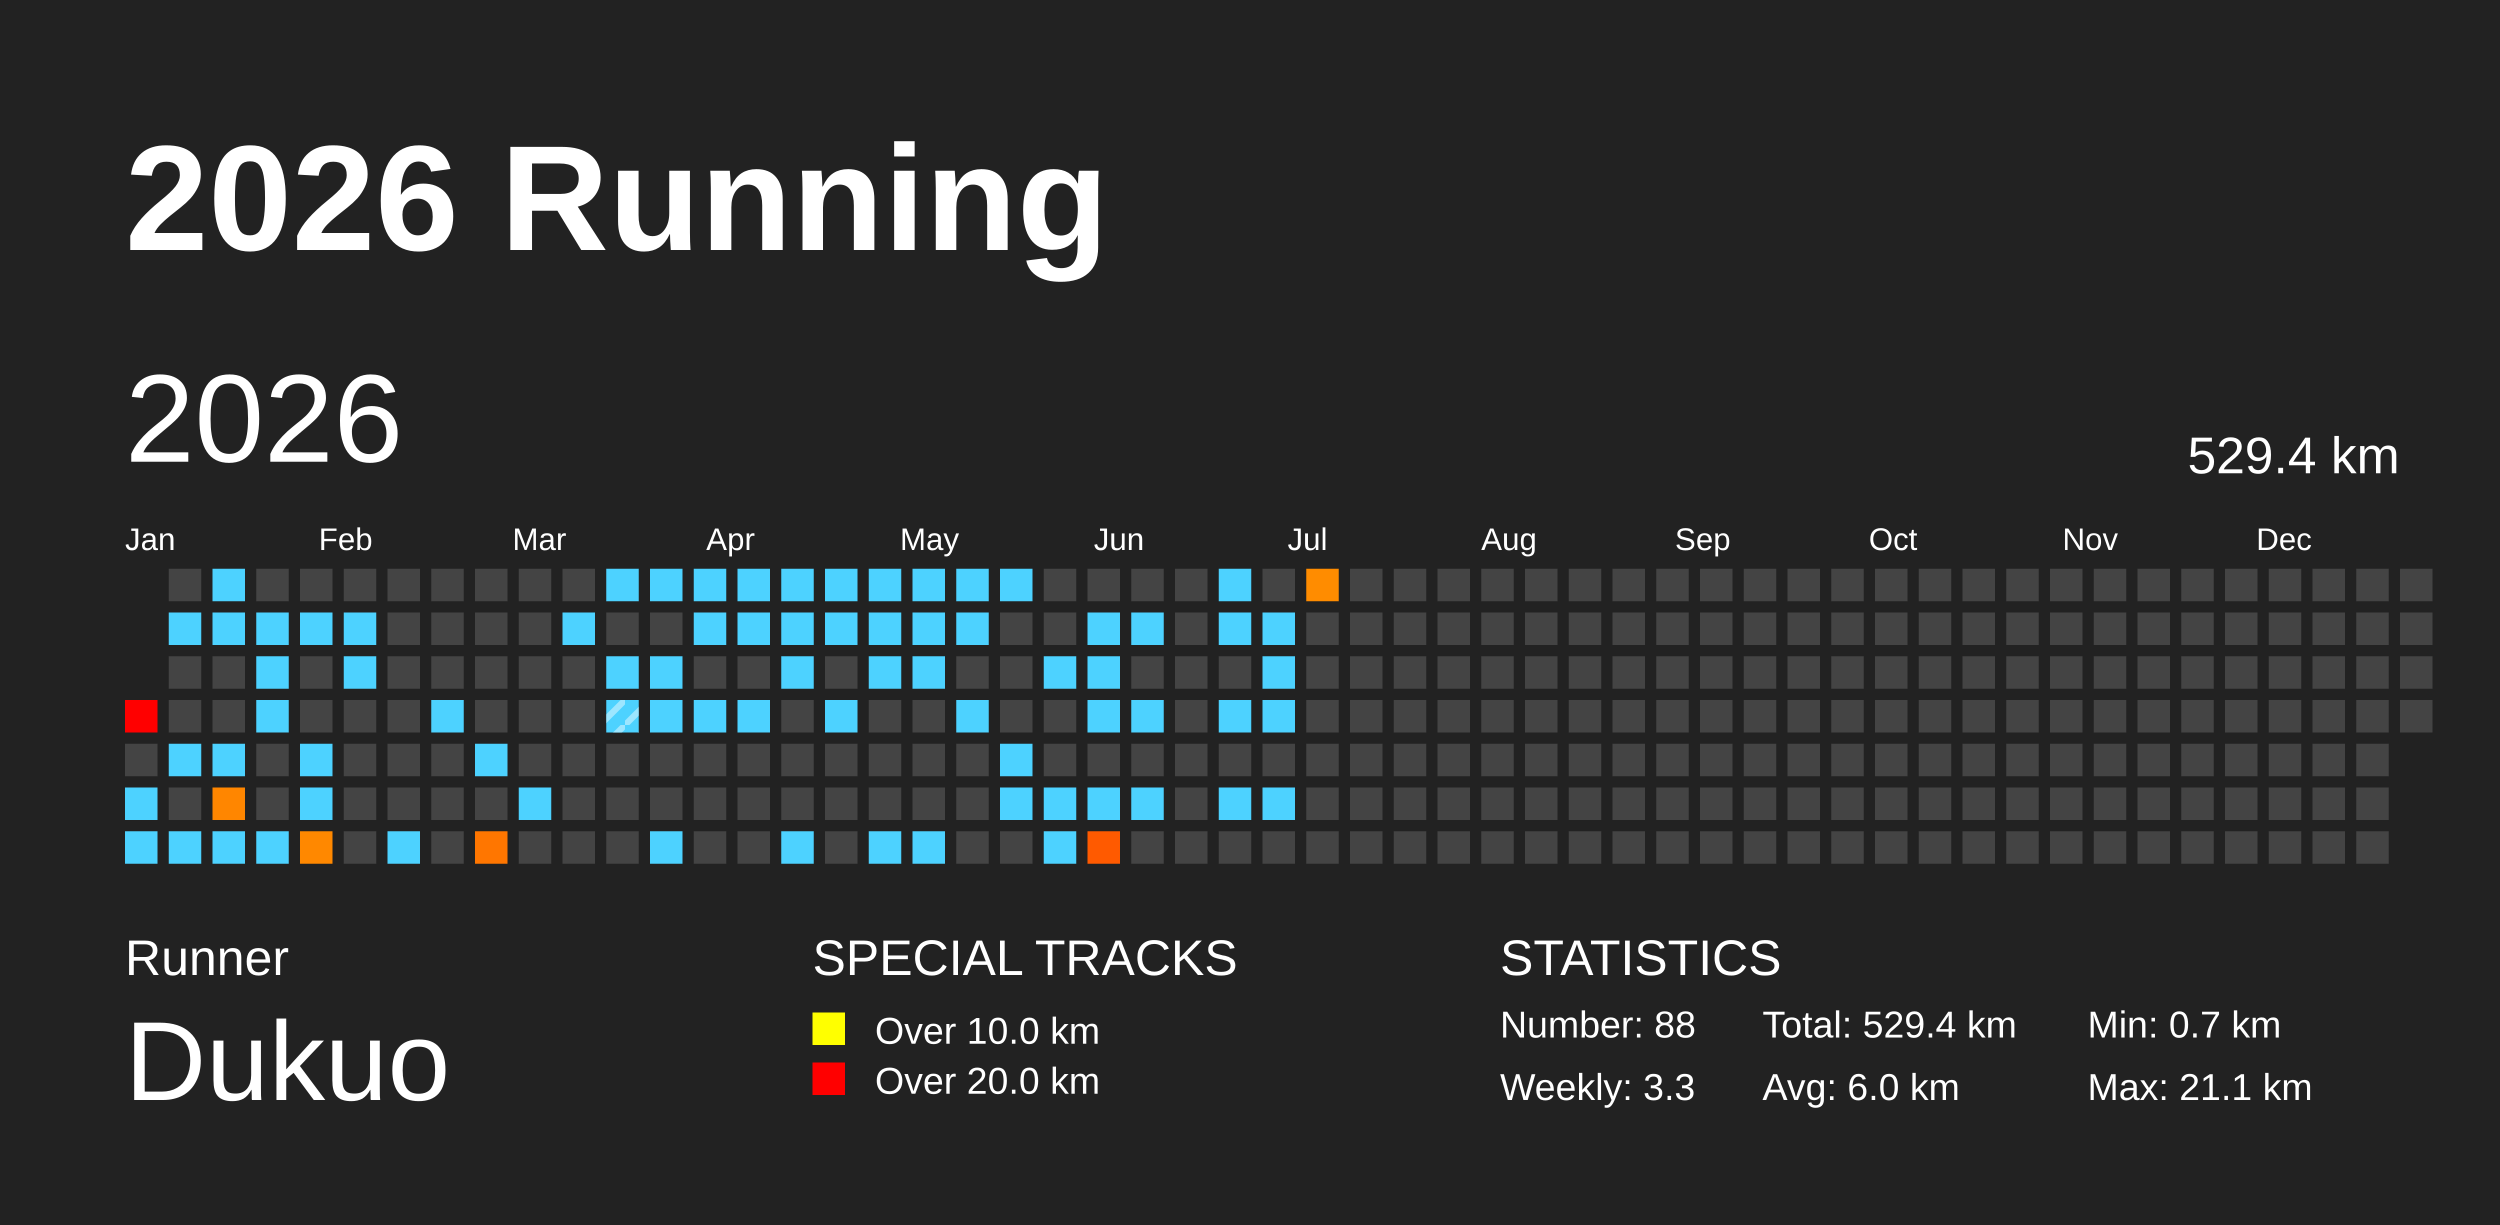
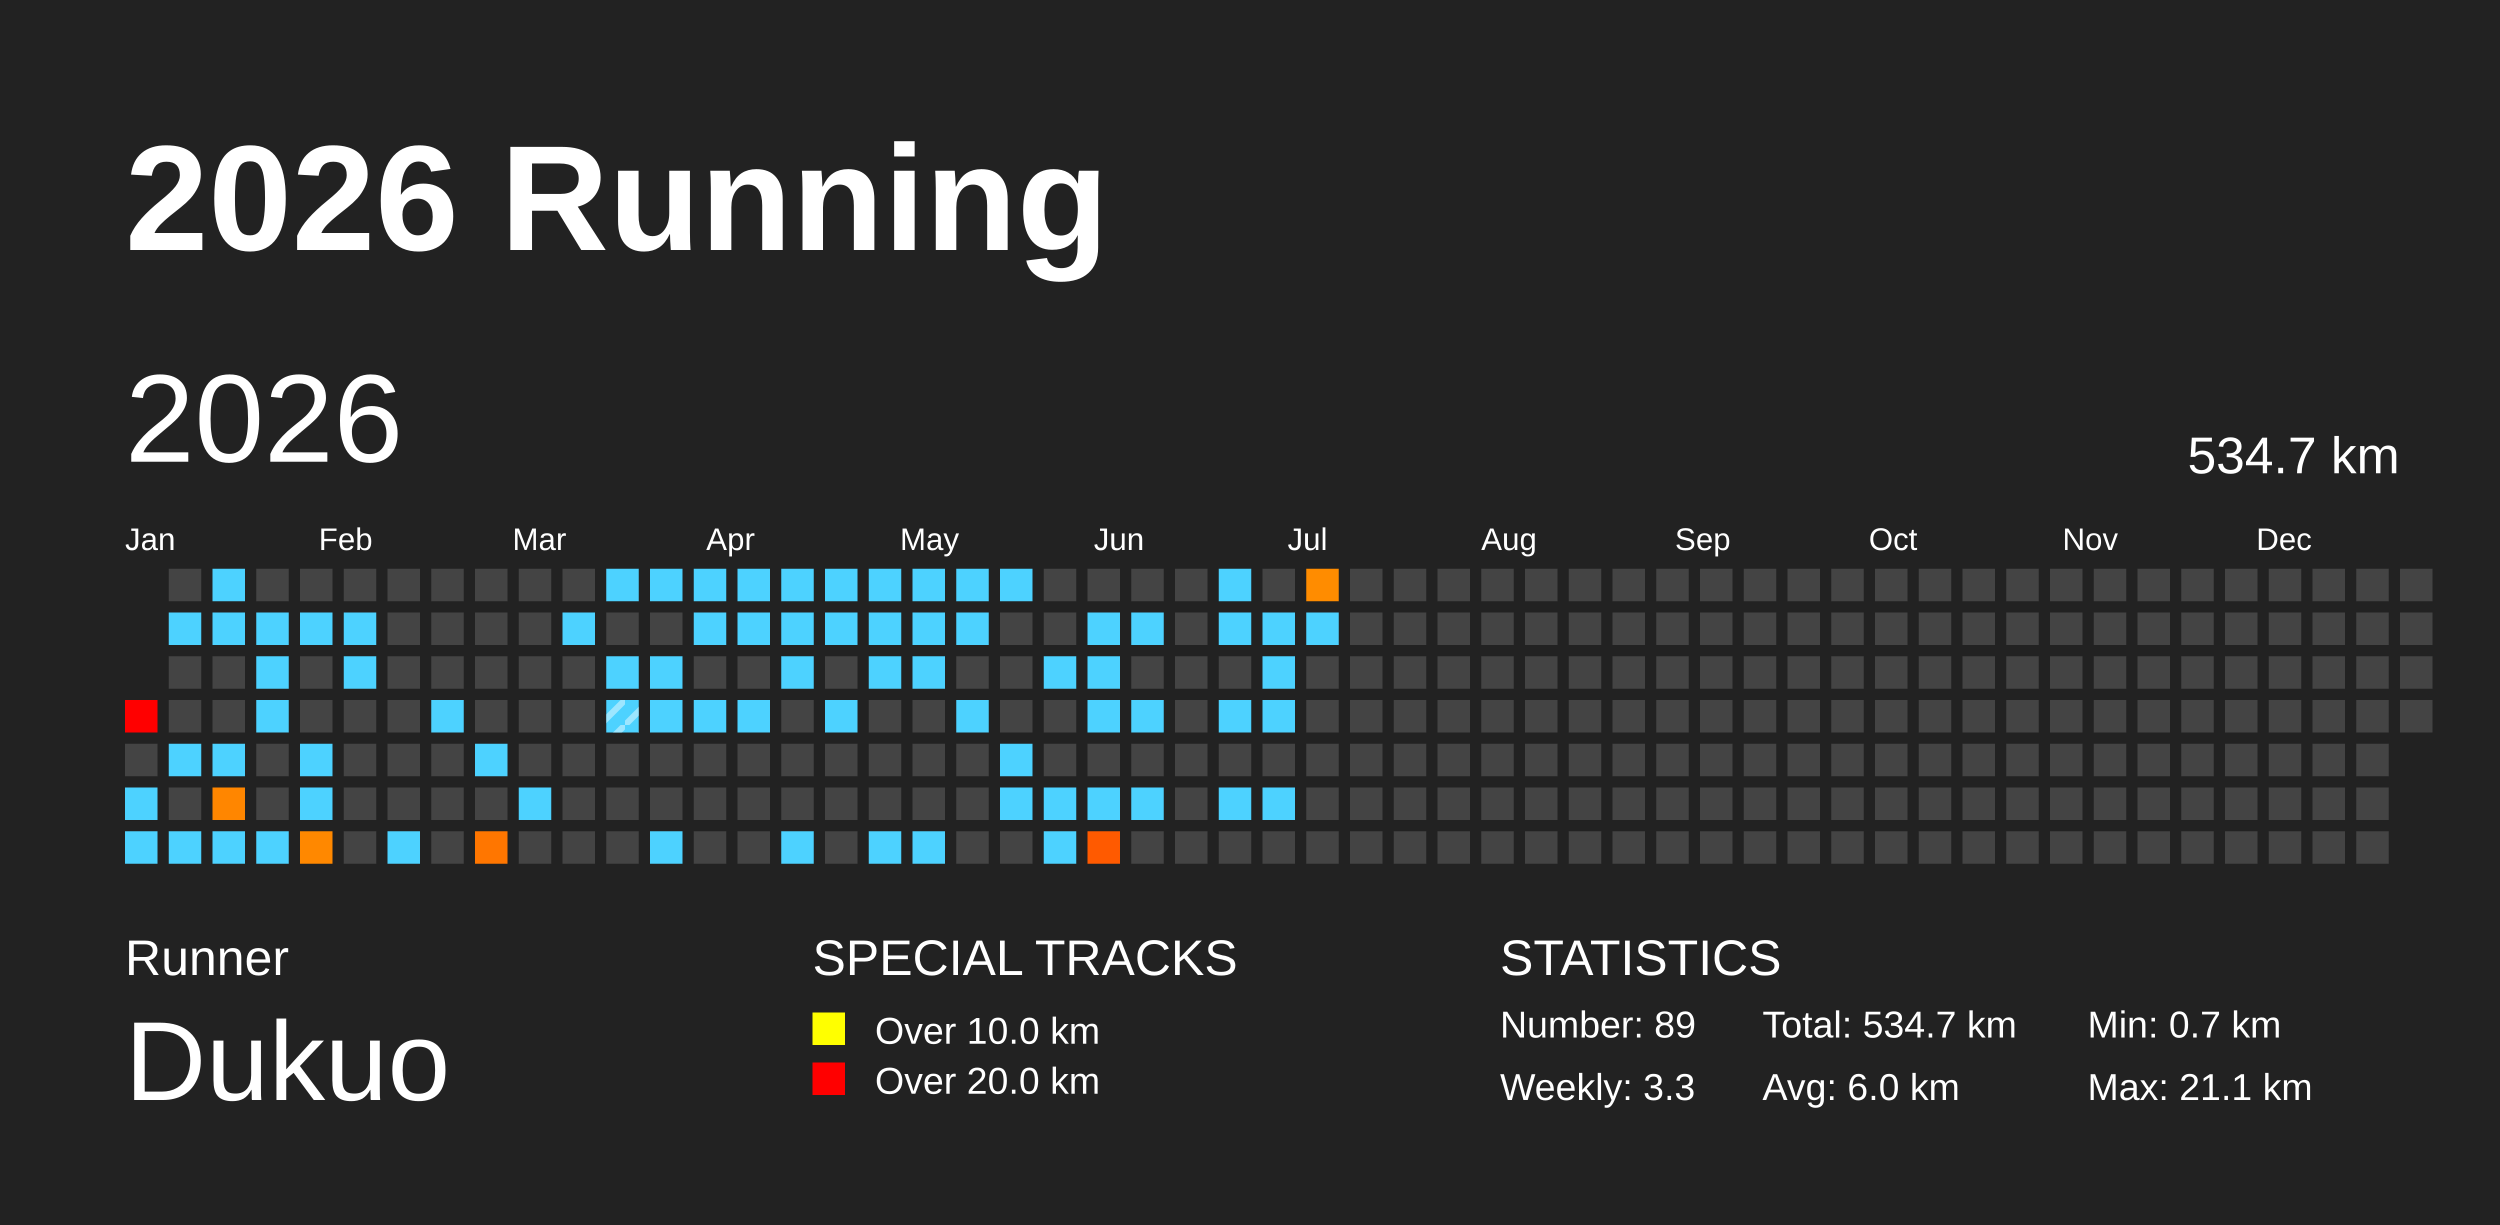
<svg xmlns="http://www.w3.org/2000/svg" baseProfile="full" height="98mm" version="1.1" viewBox="0,0,200,98" width="200mm">
  <defs>
    <pattern height="2" id="indoor-stripe" patternUnits="userSpaceOnUse" width="2">
      <line stroke="white" stroke-opacity="0.45" stroke-width="0.5" x1="0" x2="2" y1="2" y2="0" />
    </pattern>
  </defs>
  <rect fill="#222222" height="98" width="200" x="0" y="0" />
  <text fill="#FFFFFF" style="font-size:12px; font-family:Arial; font-weight:bold;" x="10" y="20">2026 Running</text>
  <text fill="#FFFFFF" style="font-size:4px; font-family:Arial" x="10" y="78">Runner</text>
  <text fill="#FFFFFF" style="font-size:9px; font-family:Arial" x="10" y="88">Dukuo</text>
  <text fill="#FFFFFF" style="font-size:4px; font-family:Arial" x="65" y="78">SPECIAL TRACKS</text>
  <rect fill="yellow" height="2.6" width="2.6" x="65" y="81" />
  <text fill="#FFFFFF" style="font-size:3px; font-family:Arial" x="70" y="83.5">Over 10.0 km</text>
  <rect fill="red" height="2.6" width="2.6" x="65" y="85" />
  <text fill="#FFFFFF" style="font-size:3px; font-family:Arial" x="70" y="87.5">Over 20.0 km</text>
  <text fill="#FFFFFF" style="font-size:4px; font-family:Arial" x="120" y="78">STATISTICS</text>
-   <text fill="#FFFFFF" style="font-size:3px; font-family:Arial" x="120" y="83">Number: 88</text>
+   <text fill="#FFFFFF" style="font-size:3px; font-family:Arial" x="120" y="83">Number: 89</text>
  <text fill="#FFFFFF" style="font-size:3px; font-family:Arial" x="120" y="88">Weekly: 3.3</text>
-   <text fill="#FFFFFF" style="font-size:3px; font-family:Arial" x="141" y="83">Total: 529.4 km</text>
+   <text fill="#FFFFFF" style="font-size:3px; font-family:Arial" x="141" y="83">Total: 534.7 km</text>
  <text fill="#FFFFFF" style="font-size:3px; font-family:Arial" x="141" y="88">Avg: 6.0 km</text>
  <text fill="#FFFFFF" style="font-size:3px; font-family:Arial" x="167" y="83">Min: 0.7 km</text>
  <text fill="#FFFFFF" style="font-size:3px; font-family:Arial" x="167" y="88">Max: 21.1 km</text>
  <text dominant-baseline="hanging" fill="#FFFFFF" style="font-size:10.0px; font-family:Arial;" x="10" y="30">2026</text>
-   <text dominant-baseline="hanging" fill="#FFFFFF" style="font-size:4.125px; font-family:Arial;" x="175" y="35">529.4 km</text>
+   <text dominant-baseline="hanging" fill="#FFFFFF" style="font-size:4.125px; font-family:Arial;" x="175" y="35">534.7 km</text>
  <text fill="#FFFFFF" style="font-size:2.5px; font-family:Arial" x="10.0" y="44">Jan</text>
  <text fill="#FFFFFF" style="font-size:2.5px; font-family:Arial" x="25.5" y="44">Feb</text>
  <text fill="#FFFFFF" style="font-size:2.5px; font-family:Arial" x="41.0" y="44">Mar</text>
  <text fill="#FFFFFF" style="font-size:2.5px; font-family:Arial" x="56.5" y="44">Apr</text>
  <text fill="#FFFFFF" style="font-size:2.5px; font-family:Arial" x="72.0" y="44">May</text>
  <text fill="#FFFFFF" style="font-size:2.5px; font-family:Arial" x="87.5" y="44">Jun</text>
  <text fill="#FFFFFF" style="font-size:2.5px; font-family:Arial" x="103.0" y="44">Jul</text>
  <text fill="#FFFFFF" style="font-size:2.5px; font-family:Arial" x="118.5" y="44">Aug</text>
  <text fill="#FFFFFF" style="font-size:2.5px; font-family:Arial" x="134.0" y="44">Sep</text>
  <text fill="#FFFFFF" style="font-size:2.5px; font-family:Arial" x="149.5" y="44">Oct</text>
  <text fill="#FFFFFF" style="font-size:2.5px; font-family:Arial" x="165.0" y="44">Nov</text>
  <text fill="#FFFFFF" style="font-size:2.5px; font-family:Arial" x="180.5" y="44">Dec</text>
  <rect fill="red" height="2.6" width="2.6" x="10.0" y="56.0" />
  <rect fill="#444444" height="2.6" width="2.6" x="10.0" y="59.5" />
  <rect fill="#4dd2ff" height="2.6" width="2.6" x="10.0" y="63.0" />
  <rect fill="#4dd2ff" height="2.6" width="2.6" x="10.0" y="66.5" />
  <rect fill="#444444" height="2.6" width="2.6" x="13.5" y="45.5" />
  <rect fill="#4dd2ff" height="2.6" width="2.6" x="13.5" y="49.0" />
  <rect fill="#444444" height="2.6" width="2.6" x="13.5" y="52.5" />
  <rect fill="#444444" height="2.6" width="2.6" x="13.5" y="56.0" />
  <rect fill="#4dd2ff" height="2.6" width="2.6" x="13.5" y="59.5" />
  <rect fill="#444444" height="2.6" width="2.6" x="13.5" y="63.0" />
  <rect fill="#4dd2ff" height="2.6" width="2.6" x="13.5" y="66.5" />
  <rect fill="#4dd2ff" height="2.6" width="2.6" x="17.0" y="45.5" />
  <rect fill="#4dd2ff" height="2.6" width="2.6" x="17.0" y="49.0" />
  <rect fill="#444444" height="2.6" width="2.6" x="17.0" y="52.5" />
  <rect fill="#444444" height="2.6" width="2.6" x="17.0" y="56.0" />
  <rect fill="#4dd2ff" height="2.6" width="2.6" x="17.0" y="59.5" />
  <rect fill="#ff8600" height="2.6" width="2.6" x="17.0" y="63.0" />
  <rect fill="#4dd2ff" height="2.6" width="2.6" x="17.0" y="66.5" />
  <rect fill="#444444" height="2.6" width="2.6" x="20.5" y="45.5" />
  <rect fill="#4dd2ff" height="2.6" width="2.6" x="20.5" y="49.0" />
  <rect fill="#4dd2ff" height="2.6" width="2.6" x="20.5" y="52.5" />
  <rect fill="#4dd2ff" height="2.6" width="2.6" x="20.5" y="56.0" />
  <rect fill="#444444" height="2.6" width="2.6" x="20.5" y="59.5" />
  <rect fill="#444444" height="2.6" width="2.6" x="20.5" y="63.0" />
  <rect fill="#4dd2ff" height="2.6" width="2.6" x="20.5" y="66.5" />
  <rect fill="#444444" height="2.6" width="2.6" x="24.0" y="45.5" />
  <rect fill="#4dd2ff" height="2.6" width="2.6" x="24.0" y="49.0" />
  <rect fill="#444444" height="2.6" width="2.6" x="24.0" y="52.5" />
  <rect fill="#444444" height="2.6" width="2.6" x="24.0" y="56.0" />
  <rect fill="#4dd2ff" height="2.6" width="2.6" x="24.0" y="59.5" />
  <rect fill="#4dd2ff" height="2.6" width="2.6" x="24.0" y="63.0" />
  <rect fill="#ff8800" height="2.6" width="2.6" x="24.0" y="66.5" />
  <rect fill="#444444" height="2.6" width="2.6" x="27.5" y="45.5" />
  <rect fill="#4dd2ff" height="2.6" width="2.6" x="27.5" y="49.0" />
  <rect fill="#4dd2ff" height="2.6" width="2.6" x="27.5" y="52.5" />
  <rect fill="#444444" height="2.6" width="2.6" x="27.5" y="56.0" />
  <rect fill="#444444" height="2.6" width="2.6" x="27.5" y="59.5" />
  <rect fill="#444444" height="2.6" width="2.6" x="27.5" y="63.0" />
  <rect fill="#444444" height="2.6" width="2.6" x="27.5" y="66.5" />
  <rect fill="#444444" height="2.6" width="2.6" x="31.0" y="45.5" />
  <rect fill="#444444" height="2.6" width="2.6" x="31.0" y="49.0" />
  <rect fill="#444444" height="2.6" width="2.6" x="31.0" y="52.5" />
  <rect fill="#444444" height="2.6" width="2.6" x="31.0" y="56.0" />
  <rect fill="#444444" height="2.6" width="2.6" x="31.0" y="59.5" />
  <rect fill="#444444" height="2.6" width="2.6" x="31.0" y="63.0" />
  <rect fill="#4dd2ff" height="2.6" width="2.6" x="31.0" y="66.5" />
  <rect fill="#444444" height="2.6" width="2.6" x="34.5" y="45.5" />
  <rect fill="#444444" height="2.6" width="2.6" x="34.5" y="49.0" />
  <rect fill="#444444" height="2.6" width="2.6" x="34.5" y="52.5" />
  <rect fill="#4dd2ff" height="2.6" width="2.6" x="34.5" y="56.0" />
  <rect fill="#444444" height="2.6" width="2.6" x="34.5" y="59.5" />
  <rect fill="#444444" height="2.6" width="2.6" x="34.5" y="63.0" />
  <rect fill="#444444" height="2.6" width="2.6" x="34.5" y="66.5" />
  <rect fill="#444444" height="2.6" width="2.6" x="38.0" y="45.5" />
  <rect fill="#444444" height="2.6" width="2.6" x="38.0" y="49.0" />
  <rect fill="#444444" height="2.6" width="2.6" x="38.0" y="52.5" />
  <rect fill="#444444" height="2.6" width="2.6" x="38.0" y="56.0" />
  <rect fill="#4dd2ff" height="2.6" width="2.6" x="38.0" y="59.5" />
  <rect fill="#444444" height="2.6" width="2.6" x="38.0" y="63.0" />
  <rect fill="#ff7600" height="2.6" width="2.6" x="38.0" y="66.5" />
  <rect fill="#444444" height="2.6" width="2.6" x="41.5" y="45.5" />
  <rect fill="#444444" height="2.6" width="2.6" x="41.5" y="49.0" />
  <rect fill="#444444" height="2.6" width="2.6" x="41.5" y="52.5" />
  <rect fill="#444444" height="2.6" width="2.6" x="41.5" y="56.0" />
  <rect fill="#444444" height="2.6" width="2.6" x="41.5" y="59.5" />
  <rect fill="#4dd2ff" height="2.6" width="2.6" x="41.5" y="63.0" />
  <rect fill="#444444" height="2.6" width="2.6" x="41.5" y="66.5" />
  <rect fill="#444444" height="2.6" width="2.6" x="45.0" y="45.5" />
  <rect fill="#4dd2ff" height="2.6" width="2.6" x="45.0" y="49.0" />
  <rect fill="#444444" height="2.6" width="2.6" x="45.0" y="52.5" />
  <rect fill="#444444" height="2.6" width="2.6" x="45.0" y="56.0" />
  <rect fill="#444444" height="2.6" width="2.6" x="45.0" y="59.5" />
  <rect fill="#444444" height="2.6" width="2.6" x="45.0" y="63.0" />
  <rect fill="#444444" height="2.6" width="2.6" x="45.0" y="66.5" />
  <rect fill="#4dd2ff" height="2.6" width="2.6" x="48.5" y="45.5" />
  <rect fill="#444444" height="2.6" width="2.6" x="48.5" y="49.0" />
  <rect fill="#4dd2ff" height="2.6" width="2.6" x="48.5" y="52.5" />
  <rect fill="#4dd2ff" height="2.6" width="2.6" x="48.5" y="56.0" />
  <rect fill="url(#indoor-stripe)" height="2.6" style="pointer-events: none;" width="2.6" x="48.5" y="56.0" />
  <rect fill="#444444" height="2.6" width="2.6" x="48.5" y="59.5" />
  <rect fill="#444444" height="2.6" width="2.6" x="48.5" y="63.0" />
  <rect fill="#444444" height="2.6" width="2.6" x="48.5" y="66.5" />
  <rect fill="#4dd2ff" height="2.6" width="2.6" x="52.0" y="45.5" />
  <rect fill="#444444" height="2.6" width="2.6" x="52.0" y="49.0" />
  <rect fill="#4dd2ff" height="2.6" width="2.6" x="52.0" y="52.5" />
  <rect fill="#4dd2ff" height="2.6" width="2.6" x="52.0" y="56.0" />
  <rect fill="#444444" height="2.6" width="2.6" x="52.0" y="59.5" />
  <rect fill="#444444" height="2.6" width="2.6" x="52.0" y="63.0" />
  <rect fill="#4dd2ff" height="2.6" width="2.6" x="52.0" y="66.5" />
  <rect fill="#4dd2ff" height="2.6" width="2.6" x="55.5" y="45.5" />
  <rect fill="#4dd2ff" height="2.6" width="2.6" x="55.5" y="49.0" />
  <rect fill="#444444" height="2.6" width="2.6" x="55.5" y="52.5" />
  <rect fill="#4dd2ff" height="2.6" width="2.6" x="55.5" y="56.0" />
  <rect fill="#444444" height="2.6" width="2.6" x="55.5" y="59.5" />
  <rect fill="#444444" height="2.6" width="2.6" x="55.5" y="63.0" />
  <rect fill="#444444" height="2.6" width="2.6" x="55.5" y="66.5" />
  <rect fill="#4dd2ff" height="2.6" width="2.6" x="59.0" y="45.5" />
  <rect fill="#4dd2ff" height="2.6" width="2.6" x="59.0" y="49.0" />
  <rect fill="#444444" height="2.6" width="2.6" x="59.0" y="52.5" />
  <rect fill="#4dd2ff" height="2.6" width="2.6" x="59.0" y="56.0" />
  <rect fill="#444444" height="2.6" width="2.6" x="59.0" y="59.5" />
  <rect fill="#444444" height="2.6" width="2.6" x="59.0" y="63.0" />
  <rect fill="#444444" height="2.6" width="2.6" x="59.0" y="66.5" />
  <rect fill="#4dd2ff" height="2.6" width="2.6" x="62.5" y="45.5" />
  <rect fill="#4dd2ff" height="2.6" width="2.6" x="62.5" y="49.0" />
  <rect fill="#4dd2ff" height="2.6" width="2.6" x="62.5" y="52.5" />
  <rect fill="#444444" height="2.6" width="2.6" x="62.5" y="56.0" />
  <rect fill="#444444" height="2.6" width="2.6" x="62.5" y="59.5" />
  <rect fill="#444444" height="2.6" width="2.6" x="62.5" y="63.0" />
  <rect fill="#4dd2ff" height="2.6" width="2.6" x="62.5" y="66.5" />
  <rect fill="#4dd2ff" height="2.6" width="2.6" x="66.0" y="45.5" />
  <rect fill="#4dd2ff" height="2.6" width="2.6" x="66.0" y="49.0" />
  <rect fill="#444444" height="2.6" width="2.6" x="66.0" y="52.5" />
  <rect fill="#4dd2ff" height="2.6" width="2.6" x="66.0" y="56.0" />
  <rect fill="#444444" height="2.6" width="2.6" x="66.0" y="59.5" />
  <rect fill="#444444" height="2.6" width="2.6" x="66.0" y="63.0" />
  <rect fill="#444444" height="2.6" width="2.6" x="66.0" y="66.5" />
  <rect fill="#4dd2ff" height="2.6" width="2.6" x="69.5" y="45.5" />
  <rect fill="#4dd2ff" height="2.6" width="2.6" x="69.5" y="49.0" />
  <rect fill="#4dd2ff" height="2.6" width="2.6" x="69.5" y="52.5" />
  <rect fill="#444444" height="2.6" width="2.6" x="69.5" y="56.0" />
  <rect fill="#444444" height="2.6" width="2.6" x="69.5" y="59.5" />
  <rect fill="#444444" height="2.6" width="2.6" x="69.5" y="63.0" />
  <rect fill="#4dd2ff" height="2.6" width="2.6" x="69.5" y="66.5" />
  <rect fill="#4dd2ff" height="2.6" width="2.6" x="73.0" y="45.5" />
  <rect fill="#4dd2ff" height="2.6" width="2.6" x="73.0" y="49.0" />
  <rect fill="#4dd2ff" height="2.6" width="2.6" x="73.0" y="52.5" />
  <rect fill="#444444" height="2.6" width="2.6" x="73.0" y="56.0" />
  <rect fill="#444444" height="2.6" width="2.6" x="73.0" y="59.5" />
  <rect fill="#444444" height="2.6" width="2.6" x="73.0" y="63.0" />
  <rect fill="#4dd2ff" height="2.6" width="2.6" x="73.0" y="66.5" />
  <rect fill="#4dd2ff" height="2.6" width="2.6" x="76.5" y="45.5" />
  <rect fill="#4dd2ff" height="2.6" width="2.6" x="76.5" y="49.0" />
  <rect fill="#444444" height="2.6" width="2.6" x="76.5" y="52.5" />
  <rect fill="#4dd2ff" height="2.6" width="2.6" x="76.5" y="56.0" />
  <rect fill="#444444" height="2.6" width="2.6" x="76.5" y="59.5" />
  <rect fill="#444444" height="2.6" width="2.6" x="76.5" y="63.0" />
  <rect fill="#444444" height="2.6" width="2.6" x="76.5" y="66.5" />
  <rect fill="#4dd2ff" height="2.6" width="2.6" x="80.0" y="45.5" />
  <rect fill="#444444" height="2.6" width="2.6" x="80.0" y="49.0" />
  <rect fill="#444444" height="2.6" width="2.6" x="80.0" y="52.5" />
  <rect fill="#444444" height="2.6" width="2.6" x="80.0" y="56.0" />
  <rect fill="#4dd2ff" height="2.6" width="2.6" x="80.0" y="59.5" />
  <rect fill="#4dd2ff" height="2.6" width="2.6" x="80.0" y="63.0" />
  <rect fill="#444444" height="2.6" width="2.6" x="80.0" y="66.5" />
  <rect fill="#444444" height="2.6" width="2.6" x="83.5" y="45.5" />
  <rect fill="#444444" height="2.6" width="2.6" x="83.5" y="49.0" />
  <rect fill="#4dd2ff" height="2.6" width="2.6" x="83.5" y="52.5" />
  <rect fill="#444444" height="2.6" width="2.6" x="83.5" y="56.0" />
  <rect fill="#444444" height="2.6" width="2.6" x="83.5" y="59.5" />
  <rect fill="#4dd2ff" height="2.6" width="2.6" x="83.5" y="63.0" />
  <rect fill="#4dd2ff" height="2.6" width="2.6" x="83.5" y="66.5" />
  <rect fill="#444444" height="2.6" width="2.6" x="87.0" y="45.5" />
  <rect fill="#4dd2ff" height="2.6" width="2.6" x="87.0" y="49.0" />
  <rect fill="#4dd2ff" height="2.6" width="2.6" x="87.0" y="52.5" />
  <rect fill="#4dd2ff" height="2.6" width="2.6" x="87.0" y="56.0" />
  <rect fill="#444444" height="2.6" width="2.6" x="87.0" y="59.5" />
  <rect fill="#4dd2ff" height="2.6" width="2.6" x="87.0" y="63.0" />
  <rect fill="#ff5a00" height="2.6" width="2.6" x="87.0" y="66.5" />
  <rect fill="#444444" height="2.6" width="2.6" x="90.5" y="45.5" />
  <rect fill="#4dd2ff" height="2.6" width="2.6" x="90.5" y="49.0" />
  <rect fill="#444444" height="2.6" width="2.6" x="90.5" y="52.5" />
  <rect fill="#4dd2ff" height="2.6" width="2.6" x="90.5" y="56.0" />
  <rect fill="#444444" height="2.6" width="2.6" x="90.5" y="59.5" />
  <rect fill="#4dd2ff" height="2.6" width="2.6" x="90.5" y="63.0" />
  <rect fill="#444444" height="2.6" width="2.6" x="90.5" y="66.5" />
  <rect fill="#444444" height="2.6" width="2.6" x="94.0" y="45.5" />
  <rect fill="#444444" height="2.6" width="2.6" x="94.0" y="49.0" />
  <rect fill="#444444" height="2.6" width="2.6" x="94.0" y="52.5" />
  <rect fill="#444444" height="2.6" width="2.6" x="94.0" y="56.0" />
  <rect fill="#444444" height="2.6" width="2.6" x="94.0" y="59.5" />
  <rect fill="#444444" height="2.6" width="2.6" x="94.0" y="63.0" />
  <rect fill="#444444" height="2.6" width="2.6" x="94.0" y="66.5" />
  <rect fill="#4dd2ff" height="2.6" width="2.6" x="97.5" y="45.5" />
  <rect fill="#4dd2ff" height="2.6" width="2.6" x="97.5" y="49.0" />
  <rect fill="#444444" height="2.6" width="2.6" x="97.5" y="52.5" />
  <rect fill="#4dd2ff" height="2.6" width="2.6" x="97.5" y="56.0" />
  <rect fill="#444444" height="2.6" width="2.6" x="97.5" y="59.5" />
  <rect fill="#4dd2ff" height="2.6" width="2.6" x="97.5" y="63.0" />
  <rect fill="#444444" height="2.6" width="2.6" x="97.5" y="66.5" />
  <rect fill="#444444" height="2.6" width="2.6" x="101.0" y="45.5" />
  <rect fill="#4dd2ff" height="2.6" width="2.6" x="101.0" y="49.0" />
  <rect fill="#4dd2ff" height="2.6" width="2.6" x="101.0" y="52.5" />
  <rect fill="#4dd2ff" height="2.6" width="2.6" x="101.0" y="56.0" />
  <rect fill="#444444" height="2.6" width="2.6" x="101.0" y="59.5" />
  <rect fill="#4dd2ff" height="2.6" width="2.6" x="101.0" y="63.0" />
  <rect fill="#444444" height="2.6" width="2.6" x="101.0" y="66.5" />
  <rect fill="#ff8c00" height="2.6" width="2.6" x="104.5" y="45.5" />
-   <rect fill="#444444" height="2.6" width="2.6" x="104.5" y="49.0" />
+   <rect fill="#4dd2ff" height="2.6" width="2.6" x="104.5" y="49.0" />
  <rect fill="#444444" height="2.6" width="2.6" x="104.5" y="52.5" />
  <rect fill="#444444" height="2.6" width="2.6" x="104.5" y="56.0" />
  <rect fill="#444444" height="2.6" width="2.6" x="104.5" y="59.5" />
  <rect fill="#444444" height="2.6" width="2.6" x="104.5" y="63.0" />
  <rect fill="#444444" height="2.6" width="2.6" x="104.5" y="66.5" />
  <rect fill="#444444" height="2.6" width="2.6" x="108.0" y="45.5" />
  <rect fill="#444444" height="2.6" width="2.6" x="108.0" y="49.0" />
  <rect fill="#444444" height="2.6" width="2.6" x="108.0" y="52.5" />
  <rect fill="#444444" height="2.6" width="2.6" x="108.0" y="56.0" />
  <rect fill="#444444" height="2.6" width="2.6" x="108.0" y="59.5" />
  <rect fill="#444444" height="2.6" width="2.6" x="108.0" y="63.0" />
  <rect fill="#444444" height="2.6" width="2.6" x="108.0" y="66.5" />
  <rect fill="#444444" height="2.6" width="2.6" x="111.5" y="45.5" />
  <rect fill="#444444" height="2.6" width="2.6" x="111.5" y="49.0" />
  <rect fill="#444444" height="2.6" width="2.6" x="111.5" y="52.5" />
  <rect fill="#444444" height="2.6" width="2.6" x="111.5" y="56.0" />
  <rect fill="#444444" height="2.6" width="2.6" x="111.5" y="59.5" />
  <rect fill="#444444" height="2.6" width="2.6" x="111.5" y="63.0" />
  <rect fill="#444444" height="2.6" width="2.6" x="111.5" y="66.5" />
  <rect fill="#444444" height="2.6" width="2.6" x="115.0" y="45.5" />
  <rect fill="#444444" height="2.6" width="2.6" x="115.0" y="49.0" />
  <rect fill="#444444" height="2.6" width="2.6" x="115.0" y="52.5" />
  <rect fill="#444444" height="2.6" width="2.6" x="115.0" y="56.0" />
  <rect fill="#444444" height="2.6" width="2.6" x="115.0" y="59.5" />
  <rect fill="#444444" height="2.6" width="2.6" x="115.0" y="63.0" />
  <rect fill="#444444" height="2.6" width="2.6" x="115.0" y="66.5" />
  <rect fill="#444444" height="2.6" width="2.6" x="118.5" y="45.5" />
  <rect fill="#444444" height="2.6" width="2.6" x="118.5" y="49.0" />
  <rect fill="#444444" height="2.6" width="2.6" x="118.5" y="52.5" />
  <rect fill="#444444" height="2.6" width="2.6" x="118.5" y="56.0" />
  <rect fill="#444444" height="2.6" width="2.6" x="118.5" y="59.5" />
  <rect fill="#444444" height="2.6" width="2.6" x="118.5" y="63.0" />
  <rect fill="#444444" height="2.6" width="2.6" x="118.5" y="66.5" />
  <rect fill="#444444" height="2.6" width="2.6" x="122.0" y="45.5" />
  <rect fill="#444444" height="2.6" width="2.6" x="122.0" y="49.0" />
  <rect fill="#444444" height="2.6" width="2.6" x="122.0" y="52.5" />
  <rect fill="#444444" height="2.6" width="2.6" x="122.0" y="56.0" />
  <rect fill="#444444" height="2.6" width="2.6" x="122.0" y="59.5" />
  <rect fill="#444444" height="2.6" width="2.6" x="122.0" y="63.0" />
  <rect fill="#444444" height="2.6" width="2.6" x="122.0" y="66.5" />
  <rect fill="#444444" height="2.6" width="2.6" x="125.5" y="45.5" />
  <rect fill="#444444" height="2.6" width="2.6" x="125.5" y="49.0" />
  <rect fill="#444444" height="2.6" width="2.6" x="125.5" y="52.5" />
  <rect fill="#444444" height="2.6" width="2.6" x="125.5" y="56.0" />
  <rect fill="#444444" height="2.6" width="2.6" x="125.5" y="59.5" />
  <rect fill="#444444" height="2.6" width="2.6" x="125.5" y="63.0" />
  <rect fill="#444444" height="2.6" width="2.6" x="125.5" y="66.5" />
  <rect fill="#444444" height="2.6" width="2.6" x="129.0" y="45.5" />
  <rect fill="#444444" height="2.6" width="2.6" x="129.0" y="49.0" />
  <rect fill="#444444" height="2.6" width="2.6" x="129.0" y="52.5" />
  <rect fill="#444444" height="2.6" width="2.6" x="129.0" y="56.0" />
  <rect fill="#444444" height="2.6" width="2.6" x="129.0" y="59.5" />
  <rect fill="#444444" height="2.6" width="2.6" x="129.0" y="63.0" />
  <rect fill="#444444" height="2.6" width="2.6" x="129.0" y="66.5" />
  <rect fill="#444444" height="2.6" width="2.6" x="132.5" y="45.5" />
  <rect fill="#444444" height="2.6" width="2.6" x="132.5" y="49.0" />
  <rect fill="#444444" height="2.6" width="2.6" x="132.5" y="52.5" />
  <rect fill="#444444" height="2.6" width="2.6" x="132.5" y="56.0" />
  <rect fill="#444444" height="2.6" width="2.6" x="132.5" y="59.5" />
  <rect fill="#444444" height="2.6" width="2.6" x="132.5" y="63.0" />
  <rect fill="#444444" height="2.6" width="2.6" x="132.5" y="66.5" />
  <rect fill="#444444" height="2.6" width="2.6" x="136.0" y="45.5" />
  <rect fill="#444444" height="2.6" width="2.6" x="136.0" y="49.0" />
  <rect fill="#444444" height="2.6" width="2.6" x="136.0" y="52.5" />
  <rect fill="#444444" height="2.6" width="2.6" x="136.0" y="56.0" />
  <rect fill="#444444" height="2.6" width="2.6" x="136.0" y="59.5" />
  <rect fill="#444444" height="2.6" width="2.6" x="136.0" y="63.0" />
  <rect fill="#444444" height="2.6" width="2.6" x="136.0" y="66.5" />
  <rect fill="#444444" height="2.6" width="2.6" x="139.5" y="45.5" />
  <rect fill="#444444" height="2.6" width="2.6" x="139.5" y="49.0" />
  <rect fill="#444444" height="2.6" width="2.6" x="139.5" y="52.5" />
  <rect fill="#444444" height="2.6" width="2.6" x="139.5" y="56.0" />
  <rect fill="#444444" height="2.6" width="2.6" x="139.5" y="59.5" />
  <rect fill="#444444" height="2.6" width="2.6" x="139.5" y="63.0" />
  <rect fill="#444444" height="2.6" width="2.6" x="139.5" y="66.5" />
  <rect fill="#444444" height="2.6" width="2.6" x="143.0" y="45.5" />
  <rect fill="#444444" height="2.6" width="2.6" x="143.0" y="49.0" />
  <rect fill="#444444" height="2.6" width="2.6" x="143.0" y="52.5" />
  <rect fill="#444444" height="2.6" width="2.6" x="143.0" y="56.0" />
  <rect fill="#444444" height="2.6" width="2.6" x="143.0" y="59.5" />
  <rect fill="#444444" height="2.6" width="2.6" x="143.0" y="63.0" />
  <rect fill="#444444" height="2.6" width="2.6" x="143.0" y="66.5" />
  <rect fill="#444444" height="2.6" width="2.6" x="146.5" y="45.5" />
  <rect fill="#444444" height="2.6" width="2.6" x="146.5" y="49.0" />
  <rect fill="#444444" height="2.6" width="2.6" x="146.5" y="52.5" />
  <rect fill="#444444" height="2.6" width="2.6" x="146.5" y="56.0" />
  <rect fill="#444444" height="2.6" width="2.6" x="146.5" y="59.5" />
  <rect fill="#444444" height="2.6" width="2.6" x="146.5" y="63.0" />
  <rect fill="#444444" height="2.6" width="2.6" x="146.5" y="66.5" />
  <rect fill="#444444" height="2.6" width="2.6" x="150.0" y="45.5" />
  <rect fill="#444444" height="2.6" width="2.6" x="150.0" y="49.0" />
  <rect fill="#444444" height="2.6" width="2.6" x="150.0" y="52.5" />
  <rect fill="#444444" height="2.6" width="2.6" x="150.0" y="56.0" />
  <rect fill="#444444" height="2.6" width="2.6" x="150.0" y="59.5" />
  <rect fill="#444444" height="2.6" width="2.6" x="150.0" y="63.0" />
  <rect fill="#444444" height="2.6" width="2.6" x="150.0" y="66.5" />
  <rect fill="#444444" height="2.6" width="2.6" x="153.5" y="45.5" />
  <rect fill="#444444" height="2.6" width="2.6" x="153.5" y="49.0" />
  <rect fill="#444444" height="2.6" width="2.6" x="153.5" y="52.5" />
  <rect fill="#444444" height="2.6" width="2.6" x="153.5" y="56.0" />
  <rect fill="#444444" height="2.6" width="2.6" x="153.5" y="59.5" />
  <rect fill="#444444" height="2.6" width="2.6" x="153.5" y="63.0" />
  <rect fill="#444444" height="2.6" width="2.6" x="153.5" y="66.5" />
  <rect fill="#444444" height="2.6" width="2.6" x="157.0" y="45.5" />
  <rect fill="#444444" height="2.6" width="2.6" x="157.0" y="49.0" />
  <rect fill="#444444" height="2.6" width="2.6" x="157.0" y="52.5" />
  <rect fill="#444444" height="2.6" width="2.6" x="157.0" y="56.0" />
  <rect fill="#444444" height="2.6" width="2.6" x="157.0" y="59.5" />
  <rect fill="#444444" height="2.6" width="2.6" x="157.0" y="63.0" />
  <rect fill="#444444" height="2.6" width="2.6" x="157.0" y="66.5" />
  <rect fill="#444444" height="2.6" width="2.6" x="160.5" y="45.5" />
  <rect fill="#444444" height="2.6" width="2.6" x="160.5" y="49.0" />
  <rect fill="#444444" height="2.6" width="2.6" x="160.5" y="52.5" />
  <rect fill="#444444" height="2.6" width="2.6" x="160.5" y="56.0" />
  <rect fill="#444444" height="2.6" width="2.6" x="160.5" y="59.5" />
  <rect fill="#444444" height="2.6" width="2.6" x="160.5" y="63.0" />
  <rect fill="#444444" height="2.6" width="2.6" x="160.5" y="66.5" />
  <rect fill="#444444" height="2.6" width="2.6" x="164.0" y="45.5" />
  <rect fill="#444444" height="2.6" width="2.6" x="164.0" y="49.0" />
  <rect fill="#444444" height="2.6" width="2.6" x="164.0" y="52.5" />
  <rect fill="#444444" height="2.6" width="2.6" x="164.0" y="56.0" />
  <rect fill="#444444" height="2.6" width="2.6" x="164.0" y="59.5" />
  <rect fill="#444444" height="2.6" width="2.6" x="164.0" y="63.0" />
  <rect fill="#444444" height="2.6" width="2.6" x="164.0" y="66.5" />
  <rect fill="#444444" height="2.6" width="2.6" x="167.5" y="45.5" />
  <rect fill="#444444" height="2.6" width="2.6" x="167.5" y="49.0" />
  <rect fill="#444444" height="2.6" width="2.6" x="167.5" y="52.5" />
  <rect fill="#444444" height="2.6" width="2.6" x="167.5" y="56.0" />
  <rect fill="#444444" height="2.6" width="2.6" x="167.5" y="59.5" />
  <rect fill="#444444" height="2.6" width="2.6" x="167.5" y="63.0" />
  <rect fill="#444444" height="2.6" width="2.6" x="167.5" y="66.5" />
  <rect fill="#444444" height="2.6" width="2.6" x="171.0" y="45.5" />
  <rect fill="#444444" height="2.6" width="2.6" x="171.0" y="49.0" />
  <rect fill="#444444" height="2.6" width="2.6" x="171.0" y="52.5" />
  <rect fill="#444444" height="2.6" width="2.6" x="171.0" y="56.0" />
  <rect fill="#444444" height="2.6" width="2.6" x="171.0" y="59.5" />
  <rect fill="#444444" height="2.6" width="2.6" x="171.0" y="63.0" />
  <rect fill="#444444" height="2.6" width="2.6" x="171.0" y="66.5" />
  <rect fill="#444444" height="2.6" width="2.6" x="174.5" y="45.5" />
  <rect fill="#444444" height="2.6" width="2.6" x="174.5" y="49.0" />
  <rect fill="#444444" height="2.6" width="2.6" x="174.5" y="52.5" />
  <rect fill="#444444" height="2.6" width="2.6" x="174.5" y="56.0" />
  <rect fill="#444444" height="2.6" width="2.6" x="174.5" y="59.5" />
  <rect fill="#444444" height="2.6" width="2.6" x="174.5" y="63.0" />
  <rect fill="#444444" height="2.6" width="2.6" x="174.5" y="66.5" />
  <rect fill="#444444" height="2.6" width="2.6" x="178.0" y="45.5" />
  <rect fill="#444444" height="2.6" width="2.6" x="178.0" y="49.0" />
  <rect fill="#444444" height="2.6" width="2.6" x="178.0" y="52.5" />
  <rect fill="#444444" height="2.6" width="2.6" x="178.0" y="56.0" />
  <rect fill="#444444" height="2.6" width="2.6" x="178.0" y="59.5" />
  <rect fill="#444444" height="2.6" width="2.6" x="178.0" y="63.0" />
  <rect fill="#444444" height="2.6" width="2.6" x="178.0" y="66.5" />
  <rect fill="#444444" height="2.6" width="2.6" x="181.5" y="45.5" />
  <rect fill="#444444" height="2.6" width="2.6" x="181.5" y="49.0" />
  <rect fill="#444444" height="2.6" width="2.6" x="181.5" y="52.5" />
  <rect fill="#444444" height="2.6" width="2.6" x="181.5" y="56.0" />
  <rect fill="#444444" height="2.6" width="2.6" x="181.5" y="59.5" />
  <rect fill="#444444" height="2.6" width="2.6" x="181.5" y="63.0" />
  <rect fill="#444444" height="2.6" width="2.6" x="181.5" y="66.5" />
  <rect fill="#444444" height="2.6" width="2.6" x="185.0" y="45.5" />
  <rect fill="#444444" height="2.6" width="2.6" x="185.0" y="49.0" />
  <rect fill="#444444" height="2.6" width="2.6" x="185.0" y="52.5" />
  <rect fill="#444444" height="2.6" width="2.6" x="185.0" y="56.0" />
  <rect fill="#444444" height="2.6" width="2.6" x="185.0" y="59.5" />
  <rect fill="#444444" height="2.6" width="2.6" x="185.0" y="63.0" />
  <rect fill="#444444" height="2.6" width="2.6" x="185.0" y="66.5" />
  <rect fill="#444444" height="2.6" width="2.6" x="188.5" y="45.5" />
  <rect fill="#444444" height="2.6" width="2.6" x="188.5" y="49.0" />
  <rect fill="#444444" height="2.6" width="2.6" x="188.5" y="52.5" />
  <rect fill="#444444" height="2.6" width="2.6" x="188.5" y="56.0" />
  <rect fill="#444444" height="2.6" width="2.6" x="188.5" y="59.5" />
  <rect fill="#444444" height="2.6" width="2.6" x="188.5" y="63.0" />
  <rect fill="#444444" height="2.6" width="2.6" x="188.5" y="66.5" />
  <rect fill="#444444" height="2.6" width="2.6" x="192.0" y="45.5" />
  <rect fill="#444444" height="2.6" width="2.6" x="192.0" y="49.0" />
  <rect fill="#444444" height="2.6" width="2.6" x="192.0" y="52.5" />
  <rect fill="#444444" height="2.6" width="2.6" x="192.0" y="56.0" />
</svg>
